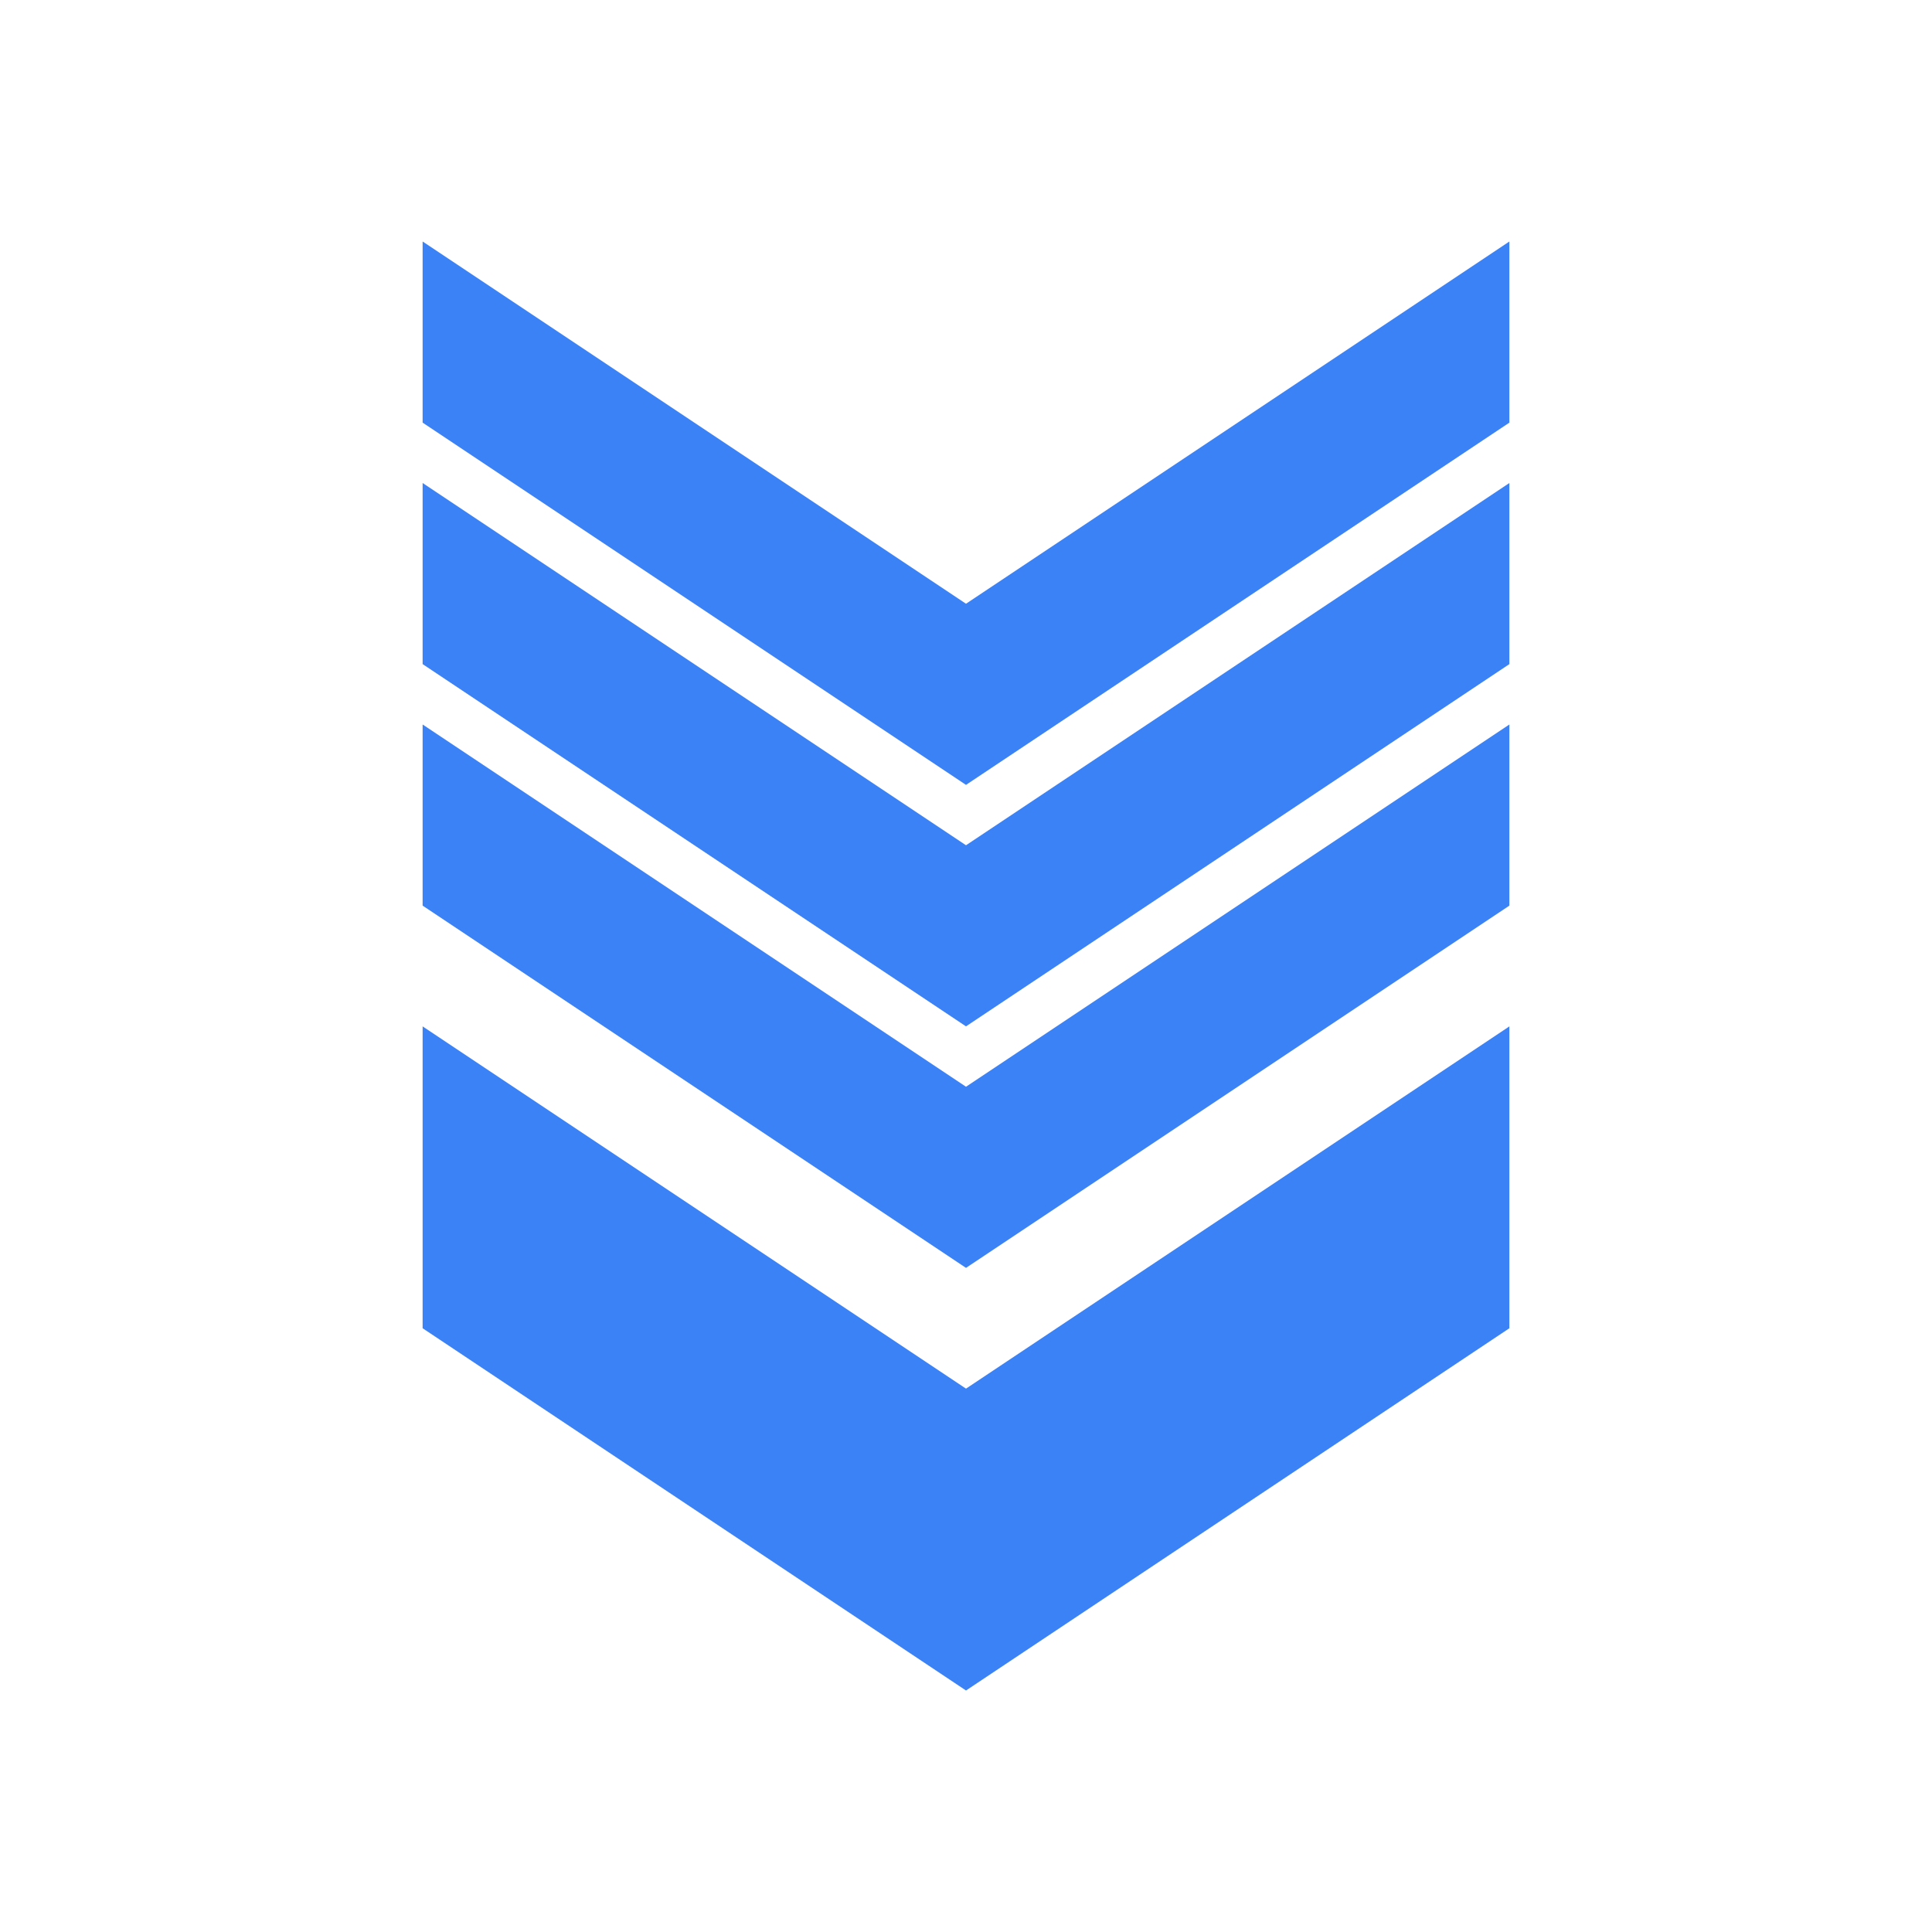
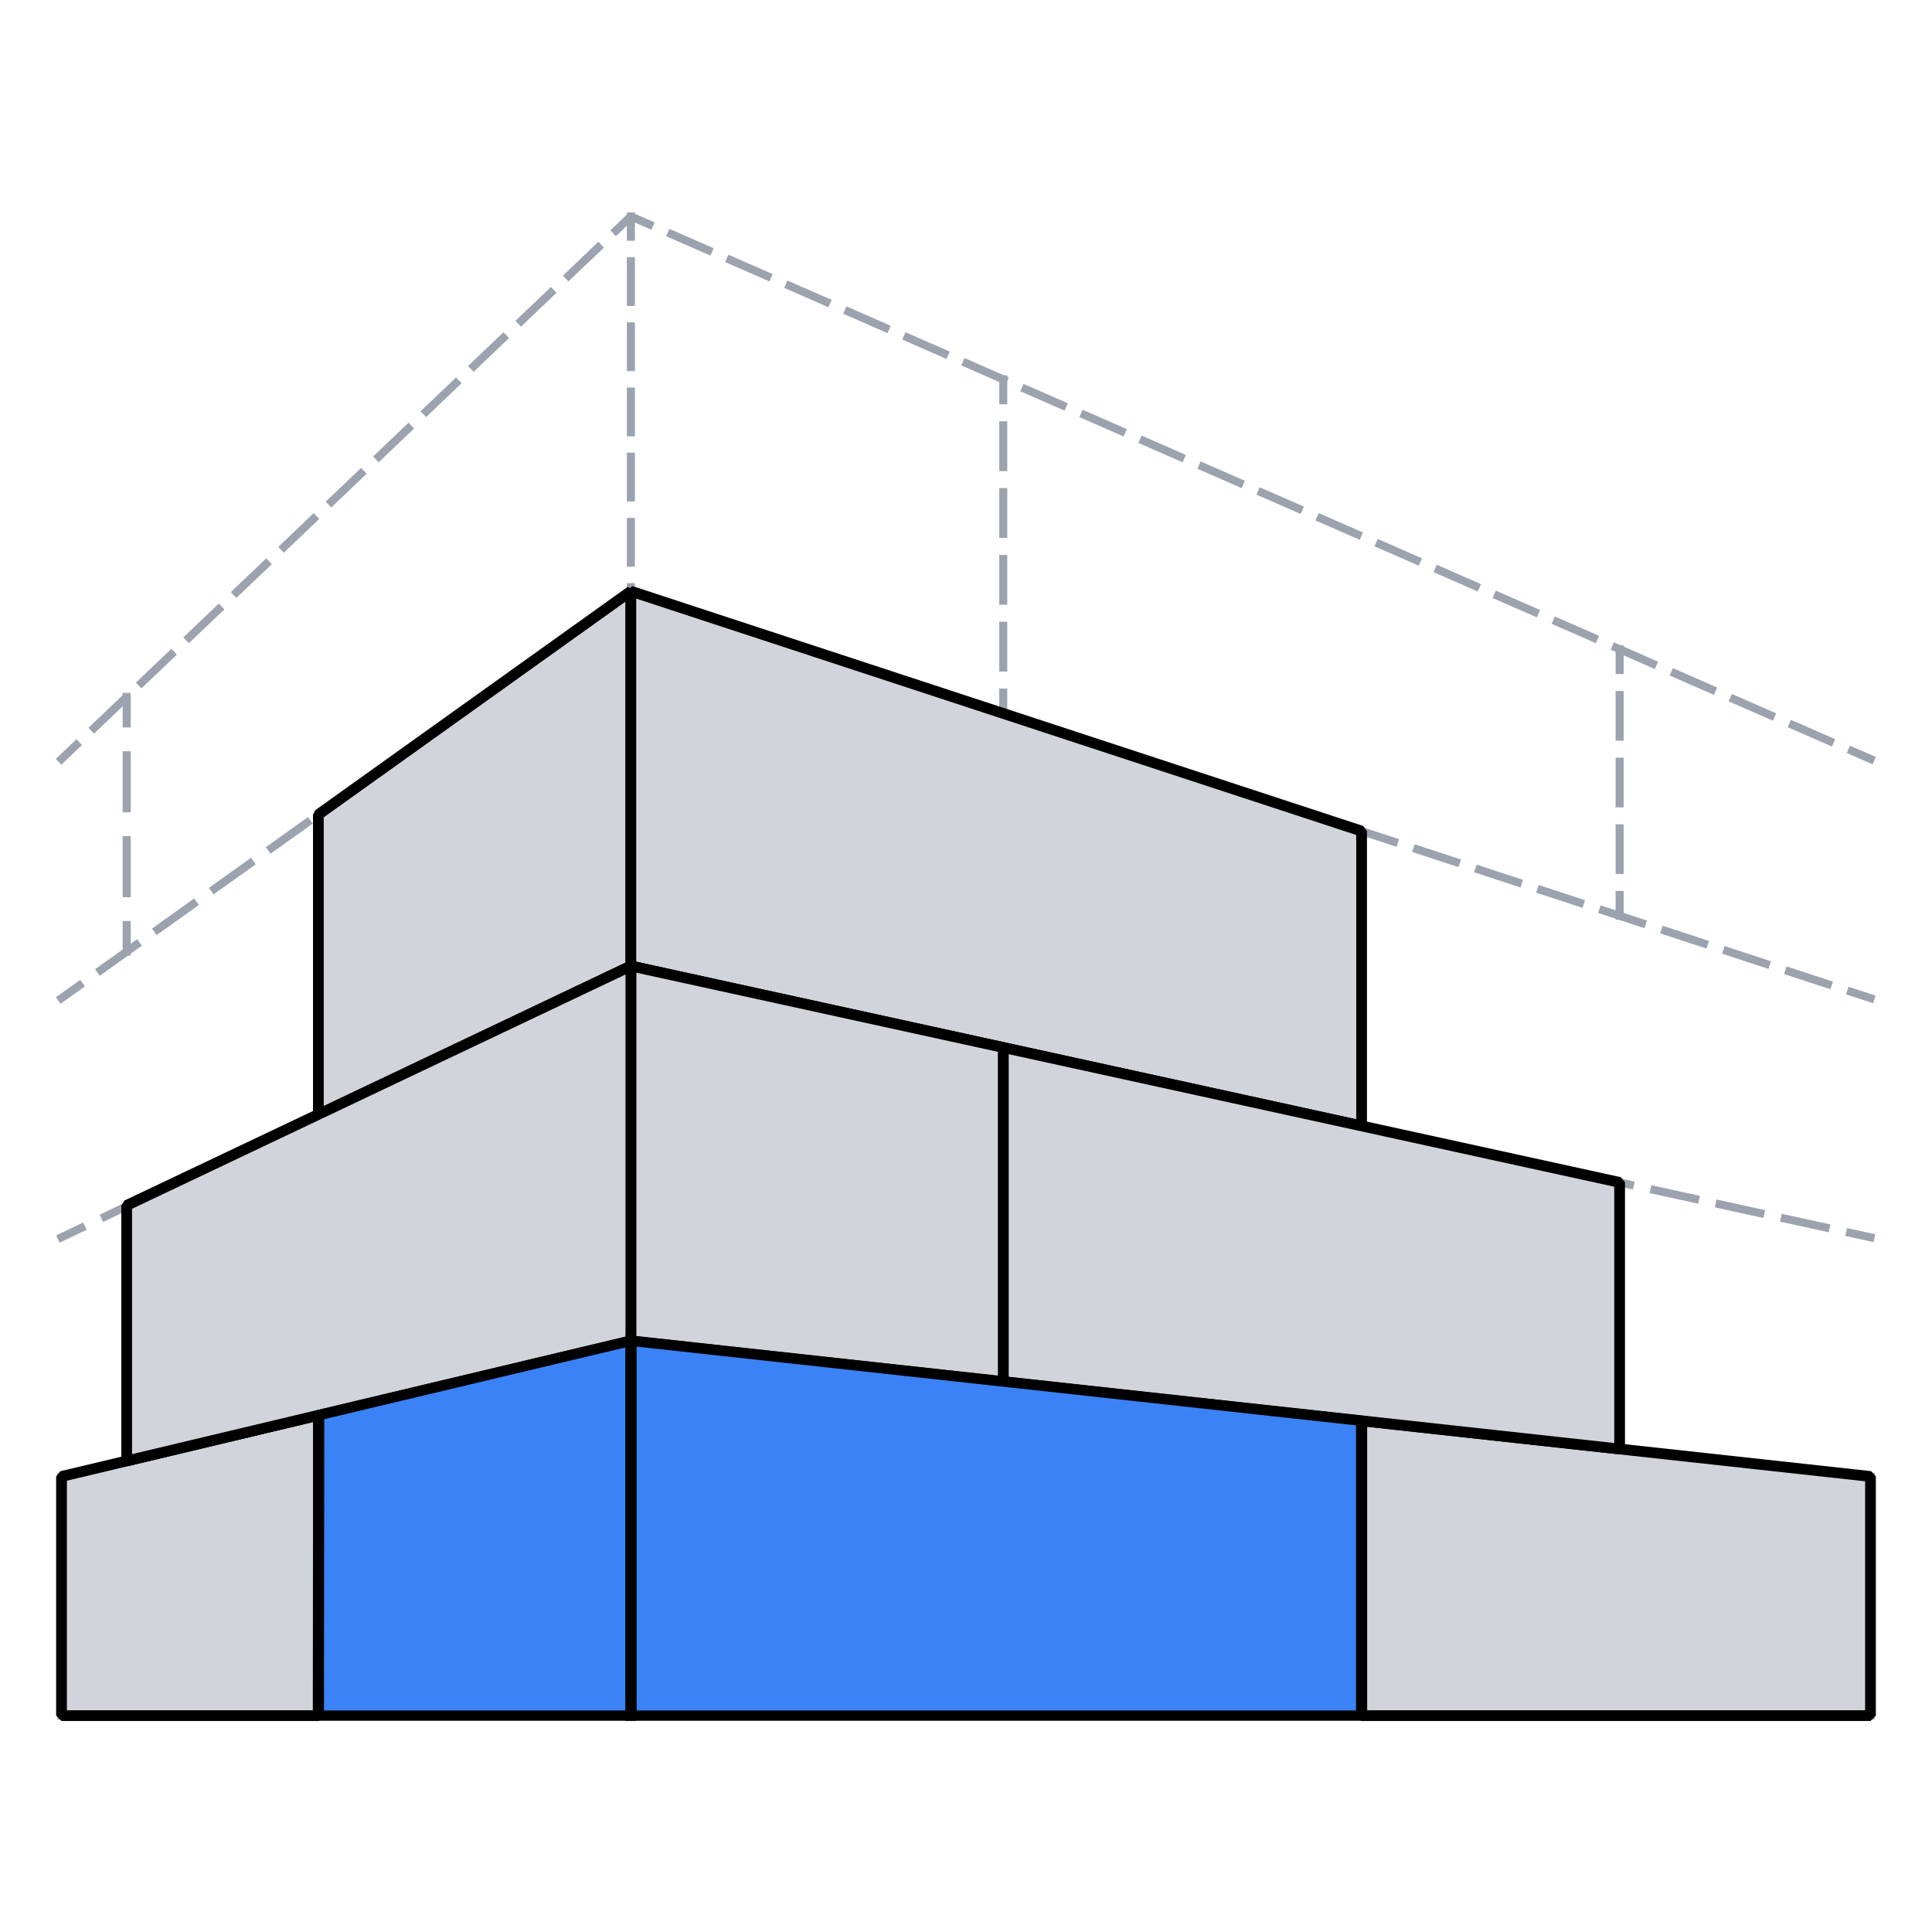
- <svg xmlns="http://www.w3.org/2000/svg" width="32" height="32" viewBox="0 0 32 32" role="img" aria-label="Cornerstone">
-   <path fill="#3b82f6" fill-rule="evenodd" clip-rule="evenodd" d="M 16 28 L 7 22 L 7 4 L 16 10 L 25 4 L 25 22 Z M 7 17 L 16 23 L 25 17 L 25 15 L 16 21 L 7 15 Z M 7 12 L 16 18 L 25 12 L 25 11 L 16 17 L 7 11 Z M 7 8 L 16 14 L 25 8 L 25 7 L 16 13 L 7 7 Z" />
+ <svg xmlns="http://www.w3.org/2000/svg" width="100%" height="100%" viewBox="0 0 3000 3000" version="1.1" xml:space="preserve" style="fill-rule:evenodd;clip-rule:evenodd;stroke-linecap:square;stroke-miterlimit:1;">
+   <g id="Structure">
+     <g transform="matrix(1.224476,0,0,1.130097,-857.117,-589.5495)">
+       <path d="M778,1564.6L1500,819L3072,1564.6M778,1893.2L1500,1334L3072,1893.2M778,2221.8L1500,1849L3072,2221.8M778,2550.4L1500,2364L3072,2550.4M778,2879L3072,2879" style="fill:rgb(235,235,235);fill-opacity:0;" />
+       <path d="M777.827,1572.419L770.784,1564.412L796.975,1537.364L804.018,1545.371L777.827,1572.419ZM819.191,1529.703L812.148,1521.696L857.142,1475.231L864.185,1483.238L819.191,1529.703ZM879.358,1467.569L872.315,1459.562L917.308,1413.098L924.351,1421.105L879.358,1467.569ZM939.525,1405.436L932.482,1397.429L977.476,1350.964L984.519,1358.971L939.525,1405.436ZM999.691,1343.303L992.648,1335.296L1037.641,1288.832L1044.684,1296.839L999.691,1343.303ZM1059.857,1281.17L1052.814,1273.163L1097.808,1226.698L1104.852,1234.705L1059.857,1281.17ZM1120.025,1219.035L1112.982,1211.028L1157.976,1164.564L1165.019,1172.571L1120.025,1219.035ZM1180.192,1156.901L1173.149,1148.895L1218.143,1102.43L1225.186,1110.437L1180.192,1156.901ZM1240.358,1094.769L1233.315,1086.762L1278.309,1040.297L1285.352,1048.304L1240.358,1094.769ZM1300.524,1032.636L1293.481,1024.63L1338.475,978.165L1345.518,986.172L1300.524,1032.636ZM1360.69,970.503L1353.647,962.496L1398.641,916.032L1405.684,924.038L1360.69,970.503ZM1420.857,908.37L1413.814,900.363L1458.808,853.898L1465.851,861.905L1420.857,908.37ZM1481.025,846.236L1473.982,838.229L1496.478,814.997L1502.047,813.934L1530.116,827.247L1526.022,837.379L1501.064,825.542L1481.025,846.236ZM1544.742,846.258L1548.835,836.125L1604.973,862.752L1600.88,872.884L1544.742,846.258ZM1619.598,881.763L1623.692,871.63L1679.828,898.256L1675.735,908.388L1619.598,881.763ZM1694.455,917.267L1698.549,907.134L1754.687,933.761L1750.593,943.894L1694.455,917.267ZM1769.315,952.773L1773.408,942.64L1829.545,969.266L1825.451,979.399L1769.315,952.773ZM1844.171,988.278L1848.265,978.145L1904.403,1004.771L1900.309,1014.904L1844.171,988.278ZM1919.029,1023.783L1923.123,1013.65L1979.259,1040.276L1975.165,1050.408L1919.029,1023.783ZM1993.885,1059.287L1997.979,1049.154L2054.118,1075.781L2050.024,1085.914L1993.885,1059.287ZM2068.742,1094.792L2072.836,1084.659L2128.974,1111.285L2124.881,1121.418L2068.742,1094.792ZM2143.598,1130.296L2147.692,1120.163L2203.828,1146.789L2199.735,1156.922L2143.598,1130.296ZM2218.455,1165.801L2222.549,1155.668L2278.687,1182.294L2274.593,1192.427L2218.455,1165.801ZM2293.311,1201.305L2297.405,1191.172L2353.542,1217.798L2349.448,1227.931L2293.311,1201.305ZM2368.17,1236.811L2372.264,1226.678L2428.401,1253.304L2424.307,1263.436L2368.17,1236.811ZM2443.027,1272.315L2447.12,1262.182L2503.258,1288.808L2499.164,1298.941L2443.027,1272.315ZM2517.884,1307.82L2521.977,1297.687L2578.115,1324.313L2574.022,1334.446L2517.884,1307.82ZM2592.741,1343.325L2596.835,1333.192L2652.972,1359.818L2648.878,1369.95L2592.741,1343.325ZM2667.598,1378.829L2671.691,1368.696L2727.829,1395.322L2723.735,1405.455L2667.598,1378.829ZM2742.455,1414.334L2746.548,1404.201L2802.686,1430.827L2798.592,1440.96L2742.455,1414.334ZM2817.312,1449.839L2821.406,1439.706L2877.543,1466.332L2873.449,1476.465L2817.312,1449.839ZM2892.171,1485.344L2896.264,1475.211L2952.402,1501.837L2948.308,1511.97L2892.171,1485.344ZM2967.026,1520.848L2971.12,1510.715L3027.258,1537.341L3023.164,1547.474L2967.026,1520.848ZM3041.884,1556.353L3045.978,1546.221L3078.723,1561.751L3074.629,1571.884L3041.884,1556.353ZM776.816,1900.915L770.879,1891.917L801.747,1868.01L807.683,1877.008L776.816,1900.915ZM826.453,1862.47L820.517,1853.472L873.946,1812.09L879.883,1821.088L826.453,1862.47ZM898.653,1806.551L892.716,1797.552L946.146,1756.17L952.083,1765.168L898.653,1806.551ZM970.854,1750.63L964.918,1741.631L1018.348,1700.249L1024.284,1709.247L970.854,1750.63ZM1043.053,1694.71L1037.117,1685.712L1090.547,1644.329L1096.483,1653.328L1043.053,1694.71ZM1115.254,1638.79L1109.318,1629.791L1162.748,1588.409L1168.684,1597.407L1115.254,1638.79ZM1187.453,1582.871L1181.516,1573.872L1234.946,1532.49L1240.883,1541.488L1187.453,1582.871ZM1259.653,1526.951L1253.716,1517.952L1307.146,1476.57L1313.083,1485.569L1259.653,1526.951ZM1331.854,1471.03L1325.917,1462.031L1379.347,1420.649L1385.284,1429.648L1331.854,1471.03ZM1404.054,1415.11L1398.117,1406.112L1451.547,1364.729L1457.484,1373.728L1404.054,1415.11ZM1476.253,1359.19L1470.317,1350.192L1497.032,1329.501L1501.592,1328.745L1531.004,1339.208L1527.82,1349.717L1522.97,1347.992L1500.865,1340.128L1476.253,1359.19ZM1547.596,1356.752L1550.781,1346.243L1609.605,1367.168L1606.421,1377.678L1547.596,1356.752ZM1626.196,1384.712L1629.38,1374.203L1688.204,1395.128L1685.02,1405.637L1626.196,1384.712ZM1704.795,1412.672L1707.98,1402.163L1766.804,1423.088L1763.62,1433.597L1704.795,1412.672ZM1783.395,1440.632L1786.579,1430.123L1845.403,1451.048L1842.219,1461.557L1783.395,1440.632ZM1861.996,1468.592L1865.181,1458.083L1924.005,1479.008L1920.821,1489.517L1861.996,1468.592ZM1940.595,1496.552L1943.779,1486.042L2002.604,1506.968L1999.419,1517.477L1940.595,1496.552ZM2019.195,1524.512L2022.379,1514.003L2081.204,1534.928L2078.019,1545.437L2019.195,1524.512ZM2097.798,1552.473L2100.982,1541.963L2159.806,1562.889L2156.621,1573.398L2097.798,1552.473ZM2176.396,1580.432L2179.58,1569.923L2238.405,1590.848L2235.22,1601.357L2176.396,1580.432ZM2254.994,1608.391L2258.178,1597.882L2317.002,1618.807L2313.818,1629.317L2254.994,1608.391ZM2333.596,1636.352L2336.781,1625.843L2395.605,1646.768L2392.421,1657.277L2333.596,1636.352ZM2412.197,1664.312L2415.381,1653.803L2474.206,1674.729L2471.021,1685.238L2412.197,1664.312ZM2490.794,1692.271L2493.978,1681.762L2552.802,1702.687L2549.618,1713.196L2490.794,1692.271ZM2569.396,1720.232L2572.581,1709.723L2631.405,1730.648L2628.221,1741.158L2569.396,1720.232ZM2647.998,1748.193L2651.182,1737.683L2710.006,1758.609L2706.822,1769.118L2647.998,1748.193ZM2726.595,1776.152L2729.779,1765.643L2788.603,1786.568L2785.419,1797.077L2726.595,1776.152ZM2805.194,1804.111L2808.379,1793.602L2867.203,1814.528L2864.019,1825.037L2805.194,1804.111ZM2883.795,1832.072L2886.979,1821.562L2945.803,1842.488L2942.619,1852.997L2883.795,1832.072ZM2962.395,1860.032L2965.579,1849.522L3024.403,1870.448L3021.219,1880.957L2962.395,1860.032ZM3040.996,1887.992L3044.18,1877.483L3078.442,1889.671L3075.257,1900.18L3040.996,1887.992ZM775.588,2229.172L771.196,2219.187L805.481,2201.484L809.873,2211.469L775.588,2229.172ZM830.741,2200.694L826.35,2190.709L885.704,2160.061L890.096,2170.046L830.741,2200.694ZM910.963,2159.272L906.571,2149.287L965.925,2118.64L970.317,2128.625L910.963,2159.272ZM991.185,2117.85L986.794,2107.864L1046.148,2077.217L1050.539,2087.202L991.185,2117.85ZM1071.407,2076.428L1067.015,2066.443L1126.37,2035.795L1130.761,2045.78L1071.407,2076.428ZM1151.629,2035.005L1147.238,2025.02L1206.592,1994.373L1210.984,2004.358L1151.629,2035.005ZM1231.853,1993.582L1227.461,1983.597L1286.816,1952.95L1291.207,1962.935L1231.853,1993.582ZM1312.074,1952.161L1307.682,1942.176L1367.037,1911.528L1371.428,1921.514L1312.074,1952.161ZM1392.296,1910.739L1387.904,1900.753L1447.259,1870.106L1451.65,1880.091L1392.296,1910.739ZM1472.519,1869.316L1468.127,1859.331L1497.804,1844.007L1501.091,1843.597L1531.933,1850.911L1529.75,1861.717L1500.617,1854.808L1472.519,1869.316ZM1550.804,1866.71L1552.987,1855.904L1614.67,1870.533L1612.488,1881.338L1550.804,1866.71ZM1633.542,1886.331L1635.724,1875.526L1697.408,1890.154L1695.225,1900.959L1633.542,1886.331ZM1716.277,1905.952L1718.46,1895.146L1780.144,1909.775L1777.961,1920.58L1716.277,1905.952ZM1799.013,1925.572L1801.196,1914.767L1862.878,1929.395L1860.696,1940.2L1799.013,1925.572ZM1881.752,1945.194L1883.935,1934.389L1945.617,1949.017L1943.434,1959.822L1881.752,1945.194ZM1964.486,1964.814L1966.669,1954.009L2028.352,1968.637L2026.169,1979.443L1964.486,1964.814ZM2047.225,1984.436L2049.407,1973.631L2111.091,1988.259L2108.909,1999.064L2047.225,1984.436ZM2129.963,2004.057L2132.145,1993.252L2193.828,2007.88L2191.645,2018.685L2129.963,2004.057ZM2212.697,2023.678L2214.879,2012.872L2276.562,2027.5L2274.379,2038.306L2212.697,2023.678ZM2295.436,2043.299L2297.618,2032.494L2359.302,2047.122L2357.119,2057.927L2295.436,2043.299ZM2378.174,2062.92L2380.356,2052.115L2442.039,2066.743L2439.856,2077.548L2378.174,2062.92ZM2460.911,2082.542L2463.093,2071.736L2524.776,2086.364L2522.593,2097.17L2460.911,2082.542ZM2543.644,2102.162L2545.827,2091.357L2607.509,2105.985L2605.327,2116.79L2543.644,2102.162ZM2626.382,2121.783L2628.564,2110.978L2690.248,2125.606L2688.065,2136.411L2626.382,2121.783ZM2709.121,2141.405L2711.304,2130.599L2772.987,2145.228L2770.804,2156.033L2709.121,2141.405ZM2791.857,2161.025L2794.04,2150.22L2855.722,2164.848L2853.54,2175.654L2791.857,2161.025ZM2874.593,2180.646L2876.776,2169.841L2938.459,2184.469L2936.276,2195.275L2874.593,2180.646ZM2957.331,2200.268L2959.514,2189.462L3021.197,2204.091L3019.014,2214.896L2957.331,2200.268ZM3040.067,2219.889L3042.25,2209.083L3078.078,2217.58L3075.895,2228.385L3040.067,2219.889ZM774.218,2557.062L771.852,2546.302L806.852,2537.266L809.218,2548.026L774.218,2557.062ZM829.371,2542.823L827.005,2532.063L887.075,2516.555L889.441,2527.314L829.371,2542.823ZM909.593,2522.112L907.227,2511.352L967.295,2495.844L969.662,2506.604L909.593,2522.112ZM989.815,2501.401L987.449,2490.641L1047.518,2475.133L1049.884,2485.893L989.815,2501.401ZM1070.036,2480.69L1067.67,2469.93L1127.74,2454.422L1130.106,2465.182L1070.036,2480.69ZM1150.259,2459.979L1147.893,2449.219L1207.962,2433.711L1210.328,2444.47L1150.259,2459.979ZM1230.483,2439.267L1228.116,2428.507L1288.186,2412.999L1290.552,2423.759L1230.483,2439.267ZM1310.704,2418.556L1308.337,2407.797L1368.407,2392.288L1370.773,2403.048L1310.704,2418.556ZM1390.926,2397.845L1388.56,2387.085L1448.629,2371.577L1450.995,2382.337L1390.926,2397.845ZM1471.148,2377.134L1468.782,2366.374L1498.817,2358.62L1500.555,2358.502L1531.484,2362.17L1530.374,2373.165L1500.323,2369.602L1471.148,2377.134ZM1551.252,2375.641L1552.363,2364.645L1614.222,2371.98L1613.111,2382.976L1551.252,2375.641ZM1633.99,2385.451L1635.1,2374.456L1696.96,2381.791L1695.849,2392.786L1633.99,2385.451ZM1716.725,2395.262L1717.836,2384.266L1779.696,2391.601L1778.585,2402.597L1716.725,2395.262ZM1799.462,2405.072L1800.572,2394.077L1862.43,2401.412L1861.32,2412.407L1799.462,2405.072ZM1882.201,2414.883L1883.311,2403.888L1945.169,2411.222L1944.058,2422.218L1882.201,2414.883ZM1964.935,2424.693L1966.045,2413.698L2027.904,2421.033L2026.793,2432.028L1964.935,2424.693ZM2047.673,2434.504L2048.783,2423.509L2110.643,2430.844L2109.533,2441.839L2047.673,2434.504ZM2130.411,2444.315L2131.522,2433.319L2193.38,2440.654L2192.269,2451.649L2130.411,2444.315ZM2213.145,2454.125L2214.256,2443.129L2276.113,2450.464L2275.003,2461.46L2213.145,2454.125ZM2295.884,2463.936L2296.995,2452.94L2358.854,2460.275L2357.743,2471.27L2295.884,2463.936ZM2378.622,2473.746L2379.732,2462.751L2441.591,2470.086L2440.48,2481.081L2378.622,2473.746ZM2461.359,2483.557L2462.47,2472.561L2524.327,2479.896L2523.217,2490.892L2461.359,2483.557ZM2544.093,2493.367L2545.203,2482.372L2607.061,2489.706L2605.951,2500.702L2544.093,2493.367ZM2626.83,2503.177L2627.94,2492.182L2689.799,2499.517L2688.689,2510.512L2626.83,2503.177ZM2709.569,2512.988L2710.68,2501.993L2772.539,2509.328L2771.428,2520.323L2709.569,2512.988ZM2792.305,2522.799L2793.416,2511.803L2855.274,2519.138L2854.163,2530.134L2792.305,2522.799ZM2875.042,2532.609L2876.152,2521.614L2938.011,2528.949L2936.9,2539.944L2875.042,2532.609ZM2957.779,2542.42L2958.89,2531.424L3020.748,2538.759L3019.638,2549.755L2957.779,2542.42ZM3040.516,2552.23L3041.626,2541.235L3077.629,2545.504L3076.519,2556.499L3040.516,2552.23ZM772.896,2884.53L772.896,2873.47L811.307,2873.47L811.307,2884.53L772.896,2884.53ZM834.943,2884.53L834.943,2873.47L901.557,2873.47L901.557,2884.53L834.943,2884.53ZM925.192,2884.53L925.192,2873.47L991.806,2873.47L991.806,2884.53L925.192,2884.53ZM1015.443,2884.53L1015.443,2873.47L1082.057,2873.47L1082.057,2884.53L1015.443,2884.53ZM1105.693,2884.53L1105.693,2873.47L1172.308,2873.47L1172.308,2884.53L1105.693,2884.53ZM1195.943,2884.53L1195.943,2873.47L1262.557,2873.47L1262.557,2884.53L1195.943,2884.53ZM1286.193,2884.53L1286.193,2873.47L1352.808,2873.47L1352.808,2884.53L1286.193,2884.53ZM1376.442,2884.53L1376.442,2873.47L1443.057,2873.47L1443.057,2884.53L1376.442,2884.53ZM1466.693,2884.53L1466.693,2873.47L1530.959,2873.47L1530.959,2884.53L1466.693,2884.53ZM1551.777,2884.53L1551.777,2873.47L1613.697,2873.47L1613.697,2884.53L1551.777,2884.53ZM1634.515,2884.53L1634.515,2873.47L1696.435,2873.47L1696.435,2884.53L1634.515,2884.53ZM1717.25,2884.53L1717.25,2873.47L1779.171,2873.47L1779.171,2884.53L1717.25,2884.53ZM1799.987,2884.53L1799.987,2873.47L1861.905,2873.47L1861.905,2884.53L1799.987,2884.53ZM1882.726,2884.53L1882.726,2873.47L1944.644,2873.47L1944.644,2884.53L1882.726,2884.53ZM1965.46,2884.53L1965.46,2873.47L2027.379,2873.47L2027.379,2884.53L1965.46,2884.53ZM2048.198,2884.53L2048.198,2873.47L2110.118,2873.47L2110.118,2884.53L2048.198,2884.53ZM2130.936,2884.53L2130.936,2873.47L2192.855,2873.47L2192.855,2884.53L2130.936,2884.53ZM2213.67,2884.53L2213.67,2873.47L2275.588,2873.47L2275.588,2884.53L2213.67,2884.53ZM2296.409,2884.53L2296.409,2873.47L2358.329,2873.47L2358.329,2884.53L2296.409,2884.53ZM2379.147,2884.53L2379.147,2873.47L2441.066,2873.47L2441.066,2884.53L2379.147,2884.53ZM2461.884,2884.53L2461.884,2873.47L2523.802,2873.47L2523.802,2884.53L2461.884,2884.53ZM2544.618,2884.53L2544.618,2873.47L2606.536,2873.47L2606.536,2884.53L2544.618,2884.53ZM2627.355,2884.53L2627.355,2873.47L2689.274,2873.47L2689.274,2884.53L2627.355,2884.53ZM2710.094,2884.53L2710.094,2873.47L2772.014,2873.47L2772.014,2884.53L2710.094,2884.53ZM2792.83,2884.53L2792.83,2873.47L2854.749,2873.47L2854.749,2884.53L2792.83,2884.53ZM2875.567,2884.53L2875.567,2873.47L2937.486,2873.47L2937.486,2884.53L2875.567,2884.53ZM2958.304,2884.53L2958.304,2873.47L3020.223,2873.47L3020.223,2884.53L2958.304,2884.53ZM3041.041,2884.53L3041.041,2873.47L3077.104,2873.47L3077.104,2884.53L3041.041,2884.53Z" style="fill:rgb(156,163,175);" />
+     </g>
+     <g id="Center" transform="matrix(1.052061,0,0,0.970971,-20.255,-195.5095)">
+       <path d="M950.375,2945L950.375,547.4" style="fill:none;" />
+       <path d="M956.316,2951.437L944.434,2951.437L944.434,2905.987L956.316,2905.987L956.316,2951.437ZM956.316,2879.769L944.434,2879.769L944.434,2801.744L956.316,2801.744L956.316,2879.769ZM956.316,2775.525L944.434,2775.525L944.434,2697.497L956.316,2697.497L956.316,2775.525ZM956.316,2671.284L944.434,2671.284L944.434,2593.258L956.316,2593.258L956.316,2671.284ZM956.316,2567.039L944.434,2567.039L944.434,2489.015L956.316,2489.015L956.316,2567.039ZM956.316,2462.795L944.434,2462.795L944.434,2384.769L956.316,2384.769L956.316,2462.795ZM956.316,2358.552L944.434,2358.552L944.434,2280.524L956.316,2280.524L956.316,2358.552ZM956.316,2254.306L944.434,2254.306L944.434,2176.282L956.316,2176.282L956.316,2254.306ZM956.316,2150.066L944.434,2150.066L944.434,2072.042L956.316,2072.042L956.316,2150.066ZM956.316,2045.825L944.434,2045.825L944.434,1967.799L956.316,1967.799L956.316,2045.825ZM956.316,1941.577L944.434,1941.577L944.434,1863.551L956.316,1863.551L956.316,1941.577ZM956.316,1837.335L944.434,1837.335L944.434,1759.307L956.316,1759.307L956.316,1837.335ZM956.316,1733.091L944.434,1733.091L944.434,1655.067L956.316,1655.067L956.316,1733.091ZM956.316,1628.85L944.434,1628.85L944.434,1550.823L956.316,1550.823L956.316,1628.85ZM956.316,1524.601L944.434,1524.601L944.434,1446.576L956.316,1446.576L956.316,1524.601ZM956.316,1420.362L944.434,1420.362L944.434,1342.336L956.316,1342.336L956.316,1420.362ZM956.316,1316.117L944.434,1316.117L944.434,1238.091L956.316,1238.091L956.316,1316.117ZM956.316,1211.875L944.434,1211.875L944.434,1133.849L956.316,1133.849L956.316,1211.875ZM956.316,1107.632L944.434,1107.632L944.434,1029.605L956.316,1029.605L956.316,1107.632ZM956.316,1003.386L944.434,1003.386L944.434,925.36L956.316,925.36L956.316,1003.386ZM956.316,899.142L944.434,899.142L944.434,821.116L956.316,821.116L956.316,899.142ZM956.316,794.898L944.434,794.898L944.434,716.873L956.316,716.873L956.316,794.898ZM956.316,690.657L944.434,690.657L944.434,612.631L956.316,612.631L956.316,690.657ZM956.316,586.413L944.434,586.413L944.434,540.963L956.316,540.963L956.316,586.413Z" style="fill:rgb(156,163,175);" />
+     </g>
+     <g transform="matrix(1.052061,0,0,0.970971,-20.255,-195.5095)">
+       <path d="M206.234,1723.148L206.234,1315.864" style="fill:none;" />
+       <path d="M212.175,1729.585L200.294,1729.585L200.294,1674.286L212.175,1674.286L212.175,1729.585ZM212.175,1636.249L200.294,1636.249L200.294,1538.525L212.175,1538.525L212.175,1636.249ZM212.175,1500.488L200.294,1500.488L200.294,1402.763L212.175,1402.763L212.175,1500.488ZM212.175,1364.727L200.294,1364.727L200.294,1309.428L212.175,1309.428L212.175,1364.727Z" style="fill:rgb(156,163,175);" />
+     </g>
+     <g transform="matrix(1.052061,0,0,0.970971,-20.255,-195.5095)">
+       <path d="M2409.739,1665.932L2409.739,1239.577" style="fill:none;" />
+       <path d="M2415.68,1672.369L2403.798,1672.369L2403.798,1626.186L2415.68,1626.186L2415.68,1672.369ZM2415.68,1599.09L2403.798,1599.09L2403.798,1519.598L2415.68,1519.598L2415.68,1599.09ZM2415.68,1492.5L2403.798,1492.5L2403.798,1413.009L2415.68,1413.009L2415.68,1492.5ZM2415.68,1385.912L2403.798,1385.912L2403.798,1306.42L2415.68,1306.42L2415.68,1385.912ZM2415.68,1279.323L2403.798,1279.323L2403.798,1233.14L2415.68,1233.14L2415.68,1279.323Z" style="fill:rgb(156,163,175);" />
+     </g>
+     <g transform="matrix(1.052061,0,0,0.970971,-20.255,-195.5095)">
+       <path d="M1500,1342.315L1500,808.087" style="fill:none;" />
+       <path d="M1505.941,1348.752L1494.059,1348.752L1494.059,1302.489L1505.941,1302.489L1505.941,1348.752ZM1505.941,1275.296L1494.059,1275.296L1494.059,1195.644L1505.941,1195.644L1505.941,1275.296ZM1505.941,1168.451L1494.059,1168.451L1494.059,1088.798L1505.941,1088.798L1505.941,1168.451ZM1505.941,1061.604L1494.059,1061.604L1494.059,981.952L1505.941,981.952L1505.941,1061.604ZM1505.941,954.759L1494.059,954.759L1494.059,875.107L1505.941,875.107L1505.941,954.759ZM1505.941,847.914L1494.059,847.914L1494.059,801.65L1505.941,801.65L1505.941,847.914Z" style="fill:rgb(156,163,175);" />
+     </g>
+   </g>
+   <g id="Bricks">
+     <g transform="matrix(1,0,0,1,-4.525631,-290.5)">
+       <path d="M984.123,1208.5L498.891,1555.352L498.891,2021.735L984.123,1790.5L984.123,1208.5Z" style="fill:rgb(209,213,219);stroke:black;stroke-width:16.67px;" />
+     </g>
+     <g transform="matrix(1,0,0,1,-4.525631,-290.5)">
+       <path d="M498.891,2488.117L100.051,2583.15L100.051,2954.5L498.891,2954.5L498.891,2488.117Z" style="fill:rgb(209,213,219);stroke:black;stroke-width:16.67px;" />
+     </g>
+     <g transform="matrix(1,0,0,1,-4.525631,-290.5)">
+       <path d="M2118.807,2954.5L2909,2954.5L2909,2583.15L2118.807,2496.675L2118.807,2954.5Z" style="fill:rgb(209,213,219);stroke:black;stroke-width:16.67px;" />
+     </g>
+     <g transform="matrix(1,0,0,1,-4.525631,-290.5)">
+       <path d="M984.123,1208.5L984.123,1790.5L2118.807,2038.85L2118.807,1581.024L984.123,1208.5Z" style="fill:rgb(209,213,219);stroke:black;stroke-width:16.67px;" />
+     </g>
+     <g transform="matrix(1,0,0,1,-4.525631,-290.5)">
+       <path d="M1562.362,1917.06L1562.362,2435.78L2519.463,2540.521L2519.463,2126.542L1562.362,1917.06Z" style="fill:rgb(209,213,219);stroke:black;stroke-width:16.67px;" />
+     </g>
+     <g transform="matrix(1,0,0,1,-4.525631,-290.5)">
+       <path d="M984.123,1790.5L1562.362,1917.06L1562.362,2435.78L984.123,2372.5L984.123,1790.5Z" style="fill:rgb(209,213,219);stroke:black;stroke-width:16.67px;" />
+     </g>
+     <g transform="matrix(1,0,0,1,-4.525631,-290.5)">
+       <path d="M201.242,2162.238L984.123,1790.5L984.123,2372.5L201.242,2559.039L201.242,2162.238Z" style="fill:rgb(209,213,219);stroke:black;stroke-width:16.67px;" />
+     </g>
+     <g id="Cornerstone" transform="matrix(1.052061,0,0,0.970971,-15.72937,94.99049)">
+       <g transform="matrix(1,0,0,1,-4.301682,-299.1851)">
+         <path d="M950.375,2345.6L2028.909,2473.487L2028.909,2945L950.375,2945L950.375,2345.6Z" style="fill:rgb(59,130,246);stroke:black;stroke-width:16.46px;stroke-miterlimit:1.5;" />
+       </g>
+       <g transform="matrix(1,0,0,1,-4.301682,-299.1851)">
+         <path d="M950.375,2345.6L489.63,2464.551L489.155,2945L950.375,2945L950.375,2345.6Z" style="fill:rgb(59,130,246);stroke:black;stroke-width:16.46px;stroke-miterlimit:1.5;" />
+       </g>
+     </g>
+   </g>
</svg>
